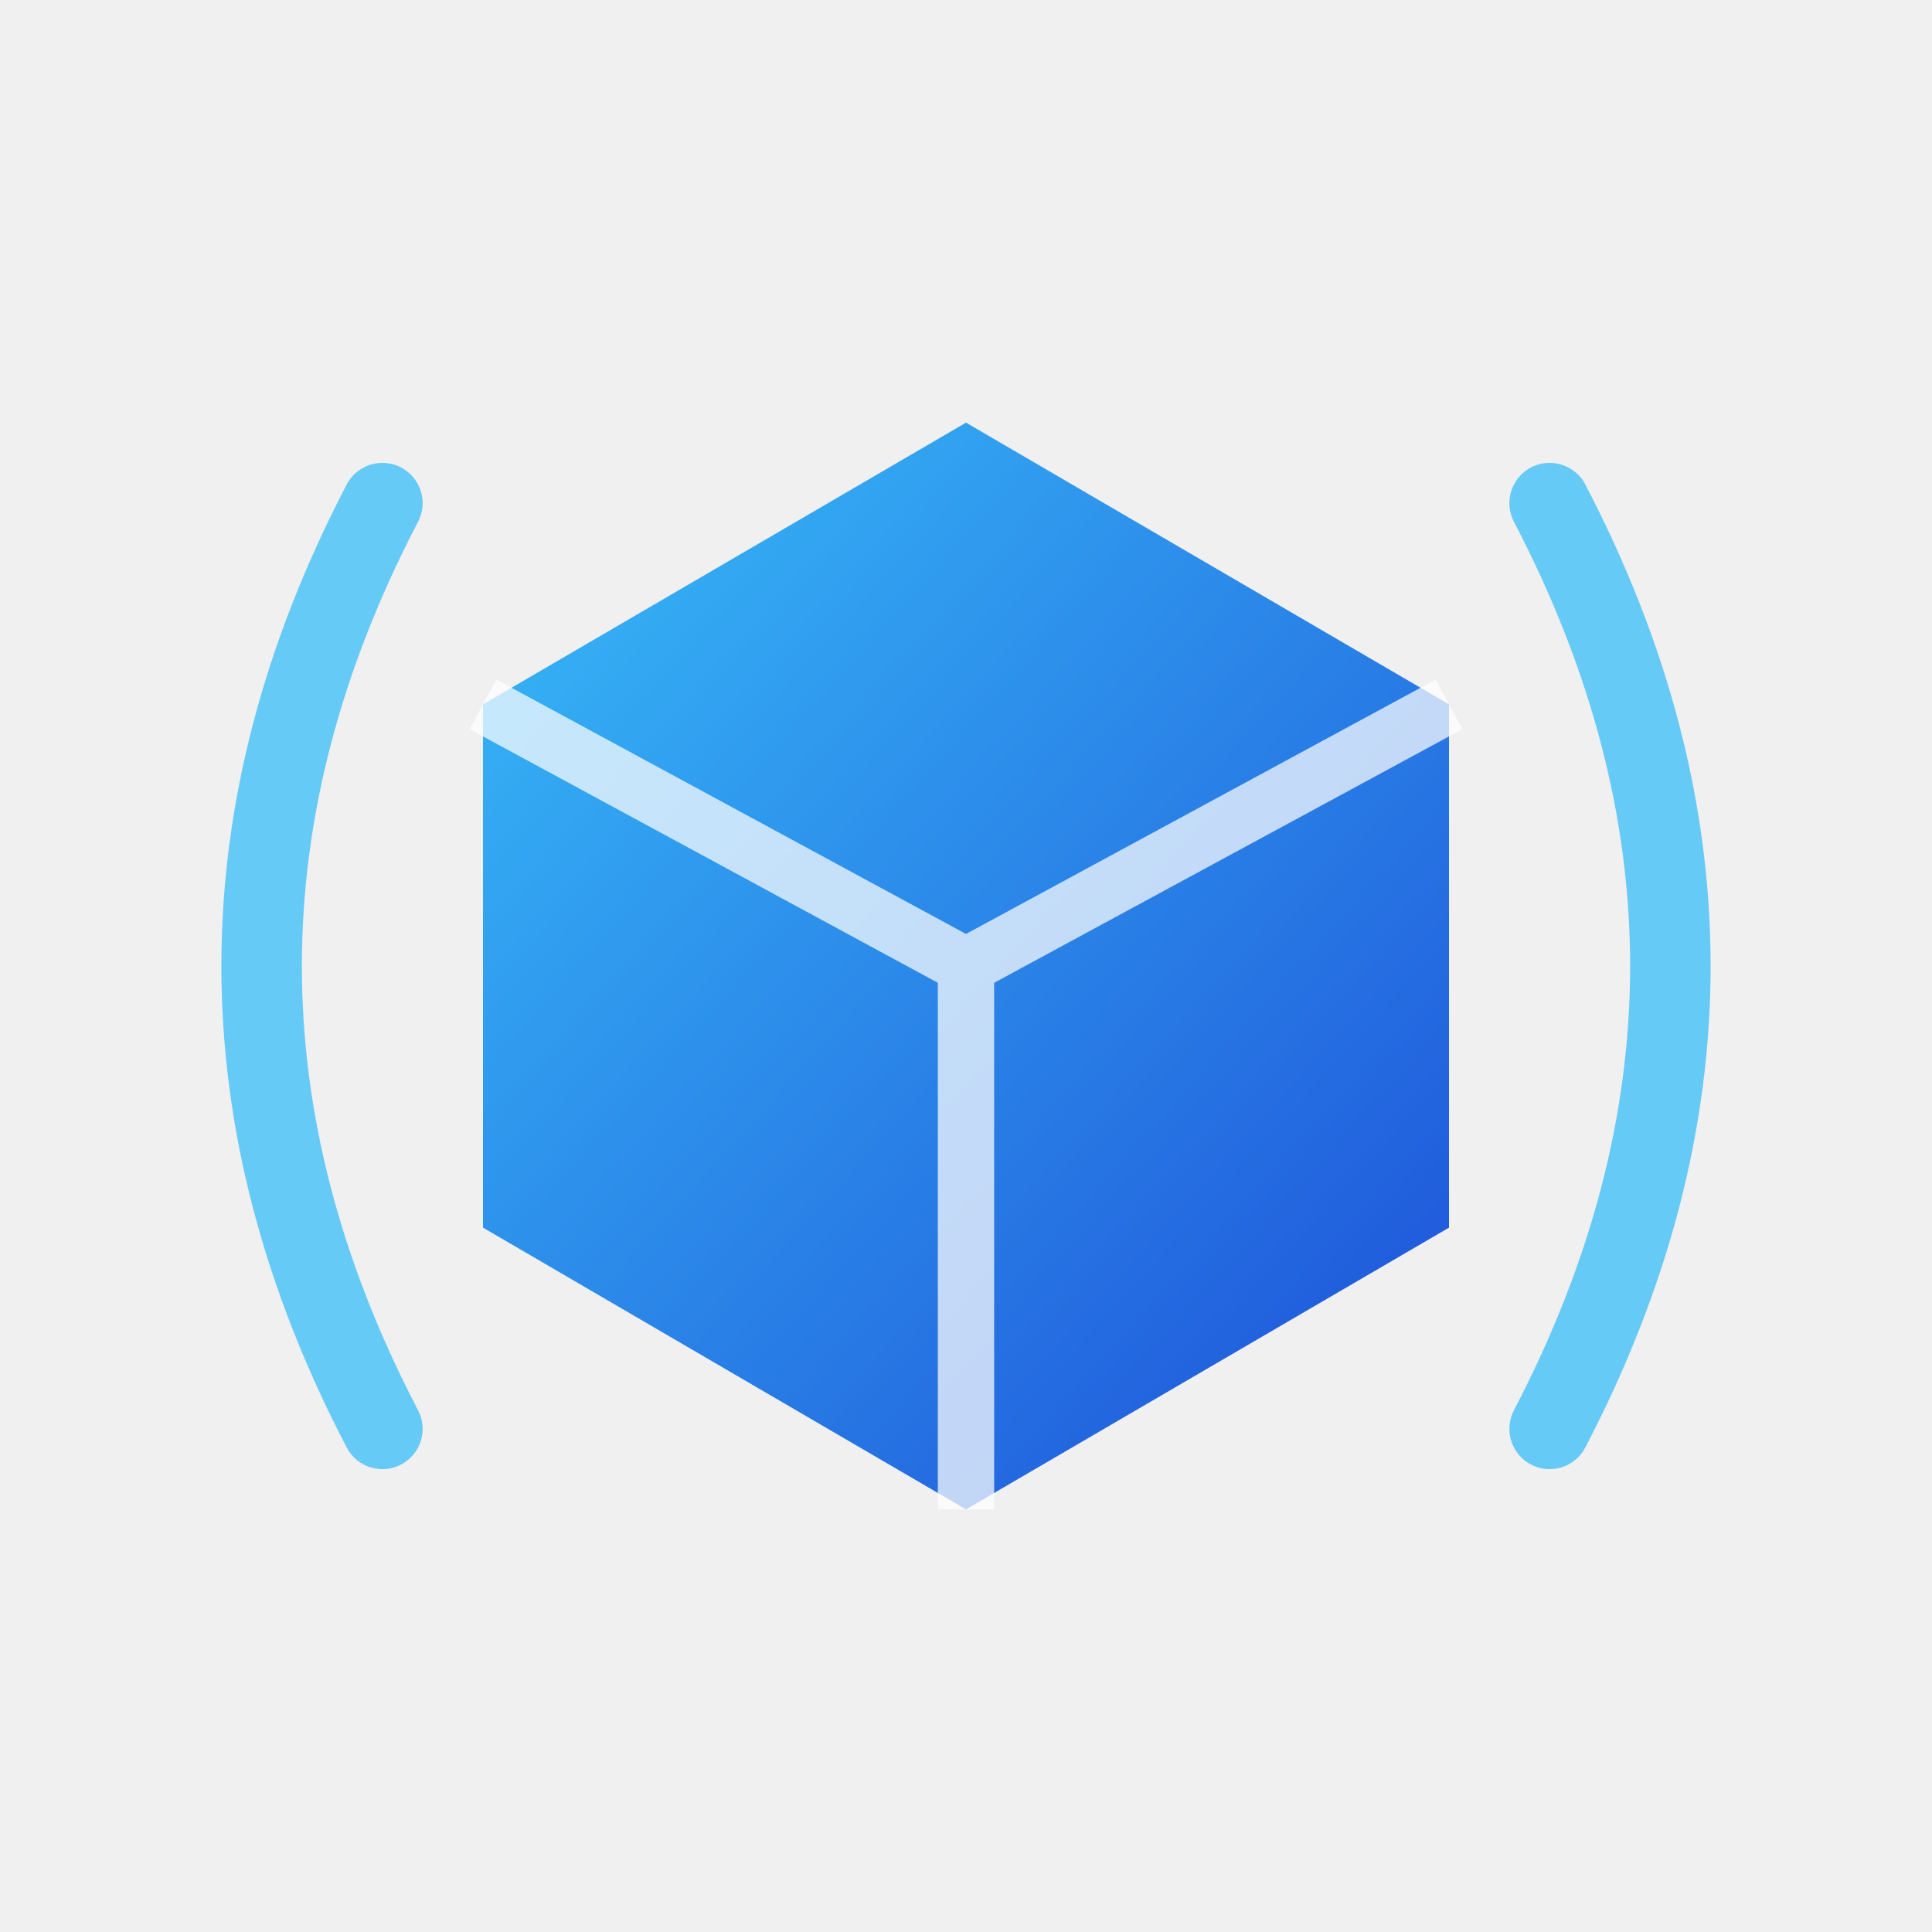
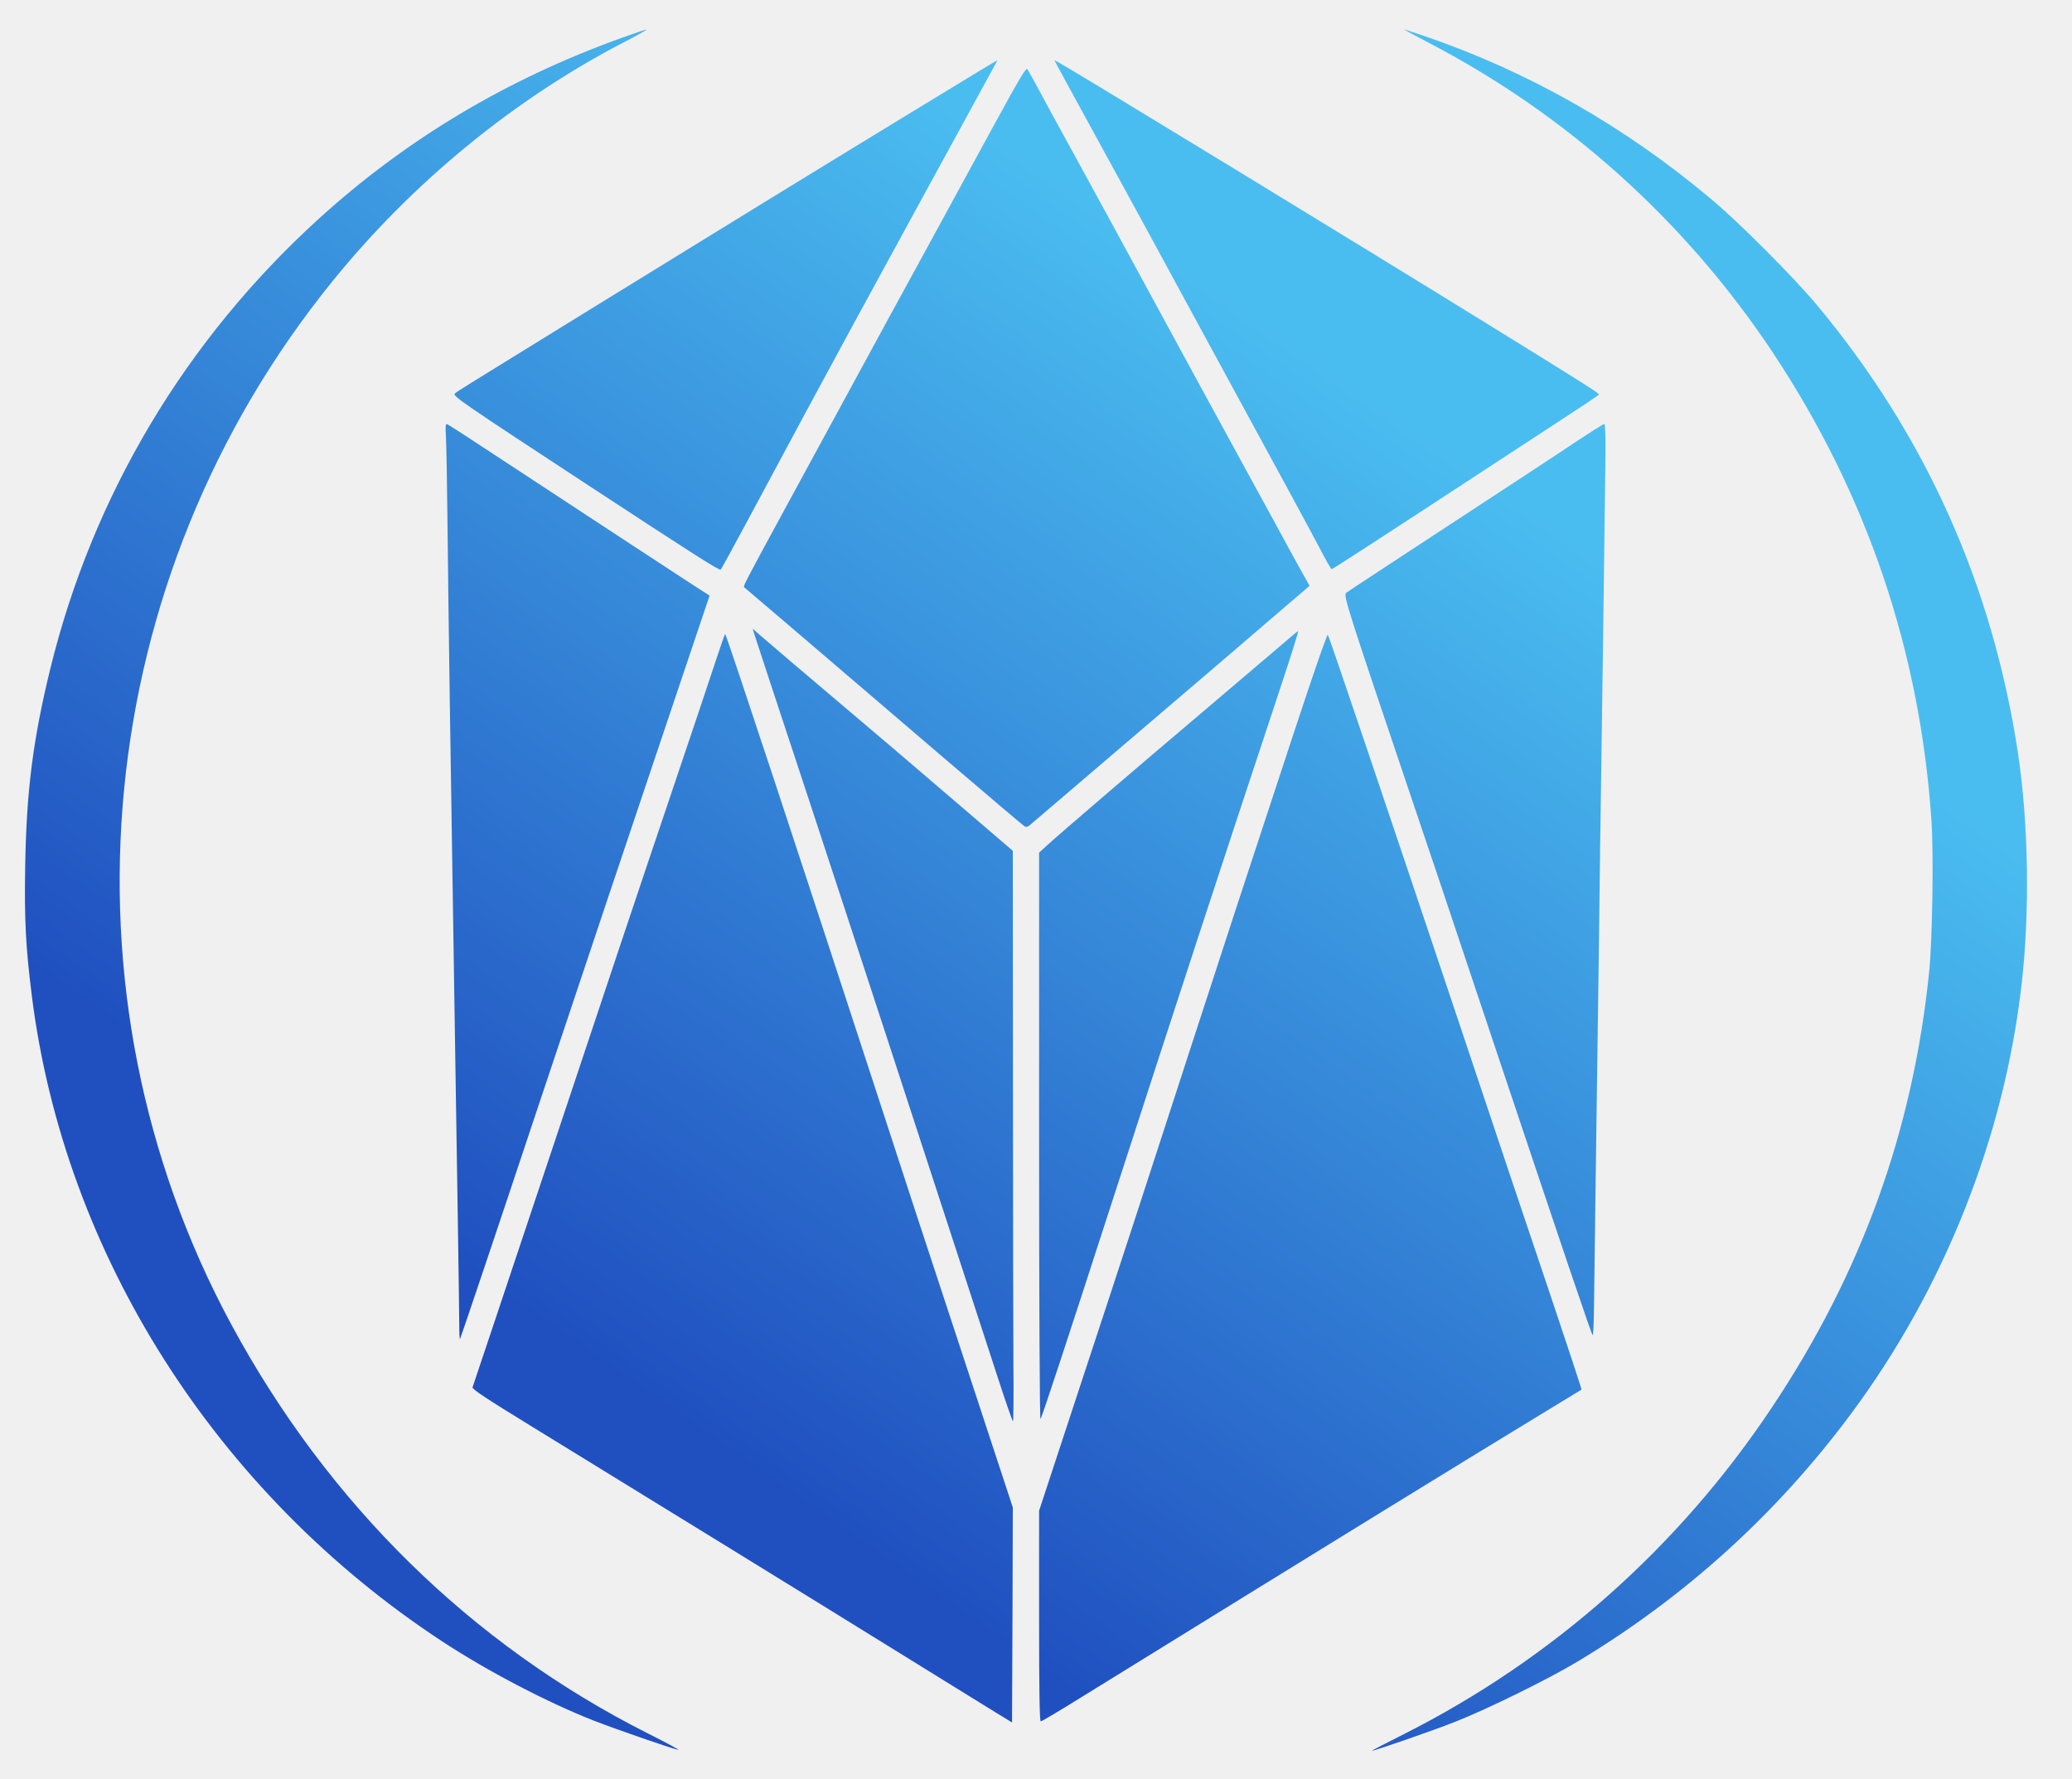
- <svg xmlns="http://www.w3.org/2000/svg" viewBox="0 0 48 48" role="img" aria-label="Worklode">
+ <svg xmlns="http://www.w3.org/2000/svg" viewBox="0 0 1340 1150" role="img" aria-label="Worklode logo">
  <defs>
-     <linearGradient id="stone" x1="0" y1="0" x2="1" y2="1">
-       <stop offset="0%" stop-color="#38bdf8" />
-       <stop offset="100%" stop-color="#1d4ed8" />
+     <linearGradient id="worklode-gradient" gradientUnits="userSpaceOnUse" x1="429" y1="910" x2="887" y2="254">
+       <stop offset="0" stop-color="#2050C0" />
+       <stop offset="1" stop-color="#4ABDF0" />
    </linearGradient>
  </defs>
-   <g fill="none" stroke="#38bdf8" stroke-width="2" stroke-linecap="round" opacity=".75">
-     <path d="M9.5 12.5Q3.5 24 9.5 35.5" />
-     <path d="M38.5 12.5Q44.5 24 38.5 35.5" />
-   </g>
-   <path fill="url(#stone)" d="M24 10.5 36 17.5v13L24 37.5 12 30.5v-13z" />
-   <g fill="none" stroke="#fff" stroke-width="1.4" stroke-linejoin="round" opacity=".72">
-     <path d="M12 17.5 24 24l12-6.5M24 24v13.5" />
-   </g>
+   <path fill="url(#worklode-gradient)" d="M402 24.5c-74.5 26.8-139.2 65.5-195.9 117-86.3 78.5-146.1 178.8-173.6 291-11.1 45.5-15.4 78.7-16.2 127.1-0.6 35.2 0.3 52.5 4.3 84.4 21 167 119.2 321.4 265.4 417.3 29.4 19.3 68.1 39.5 98 51.2 14.1 5.5 48.4 17.4 54.5 18.9 1.7 0.4-7.1-4.4-19.5-10.6-114.3-57.7-206.7-148.4-269.4-264.4-116.3-215.4-90.4-482.3 65.3-674.4 51.8-64 117.4-117.7 188.6-154.7 8.8-4.5 15.3-8.2 14.5-8.2-0.8 0.1-8 2.5-16 5.4zM923.5 27.4c89.9 46.7 166.5 115.6 222.9 200.4 60.9 91.7 95.3 193.1 102.7 302.7 1.5 21.7 0.6 77.7-1.5 98.1-10.6 103-43.8 194.7-101.8 281.6-60 90-141.8 162.6-237.8 211-11.8 5.9-21.1 10.8-20.8 10.8 1.9 0 39.7-13.1 53.8-18.7 20.7-8.1 60.1-27.5 78.6-38.6 69.7-41.7 129.4-95.8 177.6-160.7 60.2-81.1 98.9-178.6 110.2-277.5 5.4-46.8 4.5-104.6-2.4-150-16.5-108.4-59.6-204.6-129.3-288.5-14.9-18-50.7-53.9-68.7-69-56.6-47.6-119-83-187-106.1-6.3-2.1-11.7-3.9-12-3.9-0.3 0 6.7 3.8 15.5 8.4zM596 68.6c-62.3 37.9-135.9 83.1-211.5 129.7-86.8 53.5-88.9 54.8-90.4 56.2-1.5 1.5 5.2 6.1 84.4 58 69.7 45.7 86.8 56.6 87.6 55.8 0.5-0.5 8.4-15 17.7-32.3 25.2-47.1 50.4-93.8 68.4-126.9 20.5-37.6 79.6-145.9 85.8-157.1 6.1-11.1 7.1-13 6.8-13-0.2 0-22.1 13.4-48.8 29.6zM683.6 42.2c0.9 1.8 11.7 21.5 23.9 43.8 12.2 22.3 29.2 53.3 37.7 69 8.5 15.7 26.8 49.2 40.5 74.5 45.2 83 59.2 108.8 67.1 123.7 4.2 8.1 8 14.8 8.4 14.8 0.7 0 30-19 112.8-73.2 56.5-36.9 60-39.2 60-39.8 0-0.9-9.5-6.9-71.5-45.2-88-54.4-269.2-164.8-278.3-169.7l-2.3-1.2 1.7 3.3zM641.5 83.3c-12.1 22.1-31.9 58.4-44 80.7-12.2 22.3-32.5 59.4-45 82.5-12.6 23.1-32.1 59.1-43.5 80-29.5 54.3-28.5 52.4-27.5 53.4 0.6 0.5 17 14.5 36.6 31.2 19.5 16.7 59.7 51.1 89.3 76.4 29.6 25.3 54.4 46.4 55.3 46.8 0.9 0.6 2.1 0.3 3.1-0.6 25.1-21.4 109.6-93.7 117.3-100.2 5.8-5 22.6-19.3 37.2-31.9l26.6-22.8-2.3-4.2c-1.3-2.2-6.4-11.5-11.4-20.6-4.9-9.1-16.7-30.7-26.2-48-14.6-26.6-50.5-92.5-88.5-162.5-5.1-9.4-16.7-30.6-25.7-47-9.1-16.5-18.9-34.5-21.8-40-3-5.5-5.9-10.8-6.5-11.7-0.9-1.4-4.7 5-23 38.5zM288.4 282.6c0.3 4.9 0.8 33.4 1.1 63.4 0.5 49.8 1.7 134.1 4.5 310 0.6 36 1.5 93.4 2 127.5 0.5 34.1 1 66.7 1 72.4 0 5.7 0.2 10.2 0.5 9.9 0.3-0.3 23.5-69.1 51.4-152.9 28-83.8 64.2-191.9 80.5-240.1l29.5-87.7-11.2-7.2c-15.2-9.9-69.7-45.6-117.6-77.1-21.6-14.3-40-26.2-40.8-26.5-1.2-0.5-1.3 0.9-0.9 8.3zM1018.9 285.8c-9.6 6.5-46.5 30.7-82 53.9-35.4 23.2-65.3 42.8-66.3 43.6-2 1.5 0.7 9.8 43.4 136.2 6.2 18.1 26.9 79.8 46 137 53.6 160.1 69.1 205.9 70 206.8 0.4 0.5 0.8-8.7 0.9-20.5 0.1-11.7 0.6-49.4 1.1-83.8 0.5-34.4 1.4-99.2 2-144 0.5-44.8 1.2-95.5 1.5-112.5 0.5-28.3 2.2-161 2.8-208.8 0.1-12.6-0.2-19.7-0.8-19.6-0.5 0-8.9 5.3-18.6 11.7zM487.5 409c0.4 1.4 16.4 50 35.6 108 29.1 88.4 65.9 200.9 121.7 372.2 5.3 16.4 10 29.8 10.3 29.8 0.3 0 0.5-16.1 0.3-35.8-0.1-19.6-0.3-102.6-0.3-184.4l-0.1-148.7-41.2-35.3c-22.7-19.5-51.6-44.1-64.3-54.8-21.5-18.1-55-46.7-60.4-51.4l-2.3-2.1 0.7 2.5zM823.8 421.2c-8.4 7.2-29.7 25.3-47.3 40.2-38.4 32.5-93.2 79.4-99.7 85.5l-4.8 4.4 0 183.5c0 109.6 0.4 183.2 0.9 182.7 0.9-1 15.1-44.1 48.1-146 40.6-125.3 67.3-207 104-317.6 10.7-32.2 15-45.9 14.5-45.9-0.2 0-7.2 5.9-15.7 13.2zM462.9 427.2c-3.1 9.5-16.7 50.1-30.3 90.3-13.6 40.1-47.6 141.6-75.5 225.5-28 83.9-51.2 153.2-51.5 154-0.5 1.1 8.9 7.3 37.6 24.9 58.9 36.1 197.8 121.6 241.3 148.6 21.5 13.3 46 28.4 54.5 33.7l15.5 9.5 0.3-69.5 0.2-69.5-34.4-104.6c-19-57.5-41-124.6-48.9-149.1-52.8-162-102-311-102.7-311-0.3 0-3 7.8-6.1 17.2zM851.2 430.7c-6.5 18.9-17.2 51.2-51.2 154.8-6.5 19.8-20 61.2-30 92-27.1 83.6-45.4 139.7-73.1 223.6l-24.9 75.7 0 68.1c0 48.7 0.3 68.1 1.1 68.1 0.6 0 12.6-7.1 26.7-15.9 159.4-98.5 242.9-149.9 297.2-182.9 14-8.5 25.6-15.6 25.8-15.7 0.2-0.2-9.2-28.6-20.8-63.1-11.7-34.6-36.7-109-55.5-165.4-48.8-145.7-87-258.9-87.8-259.6-0.2-0.2-3.6 8.9-7.5 20.3z" />
</svg>
